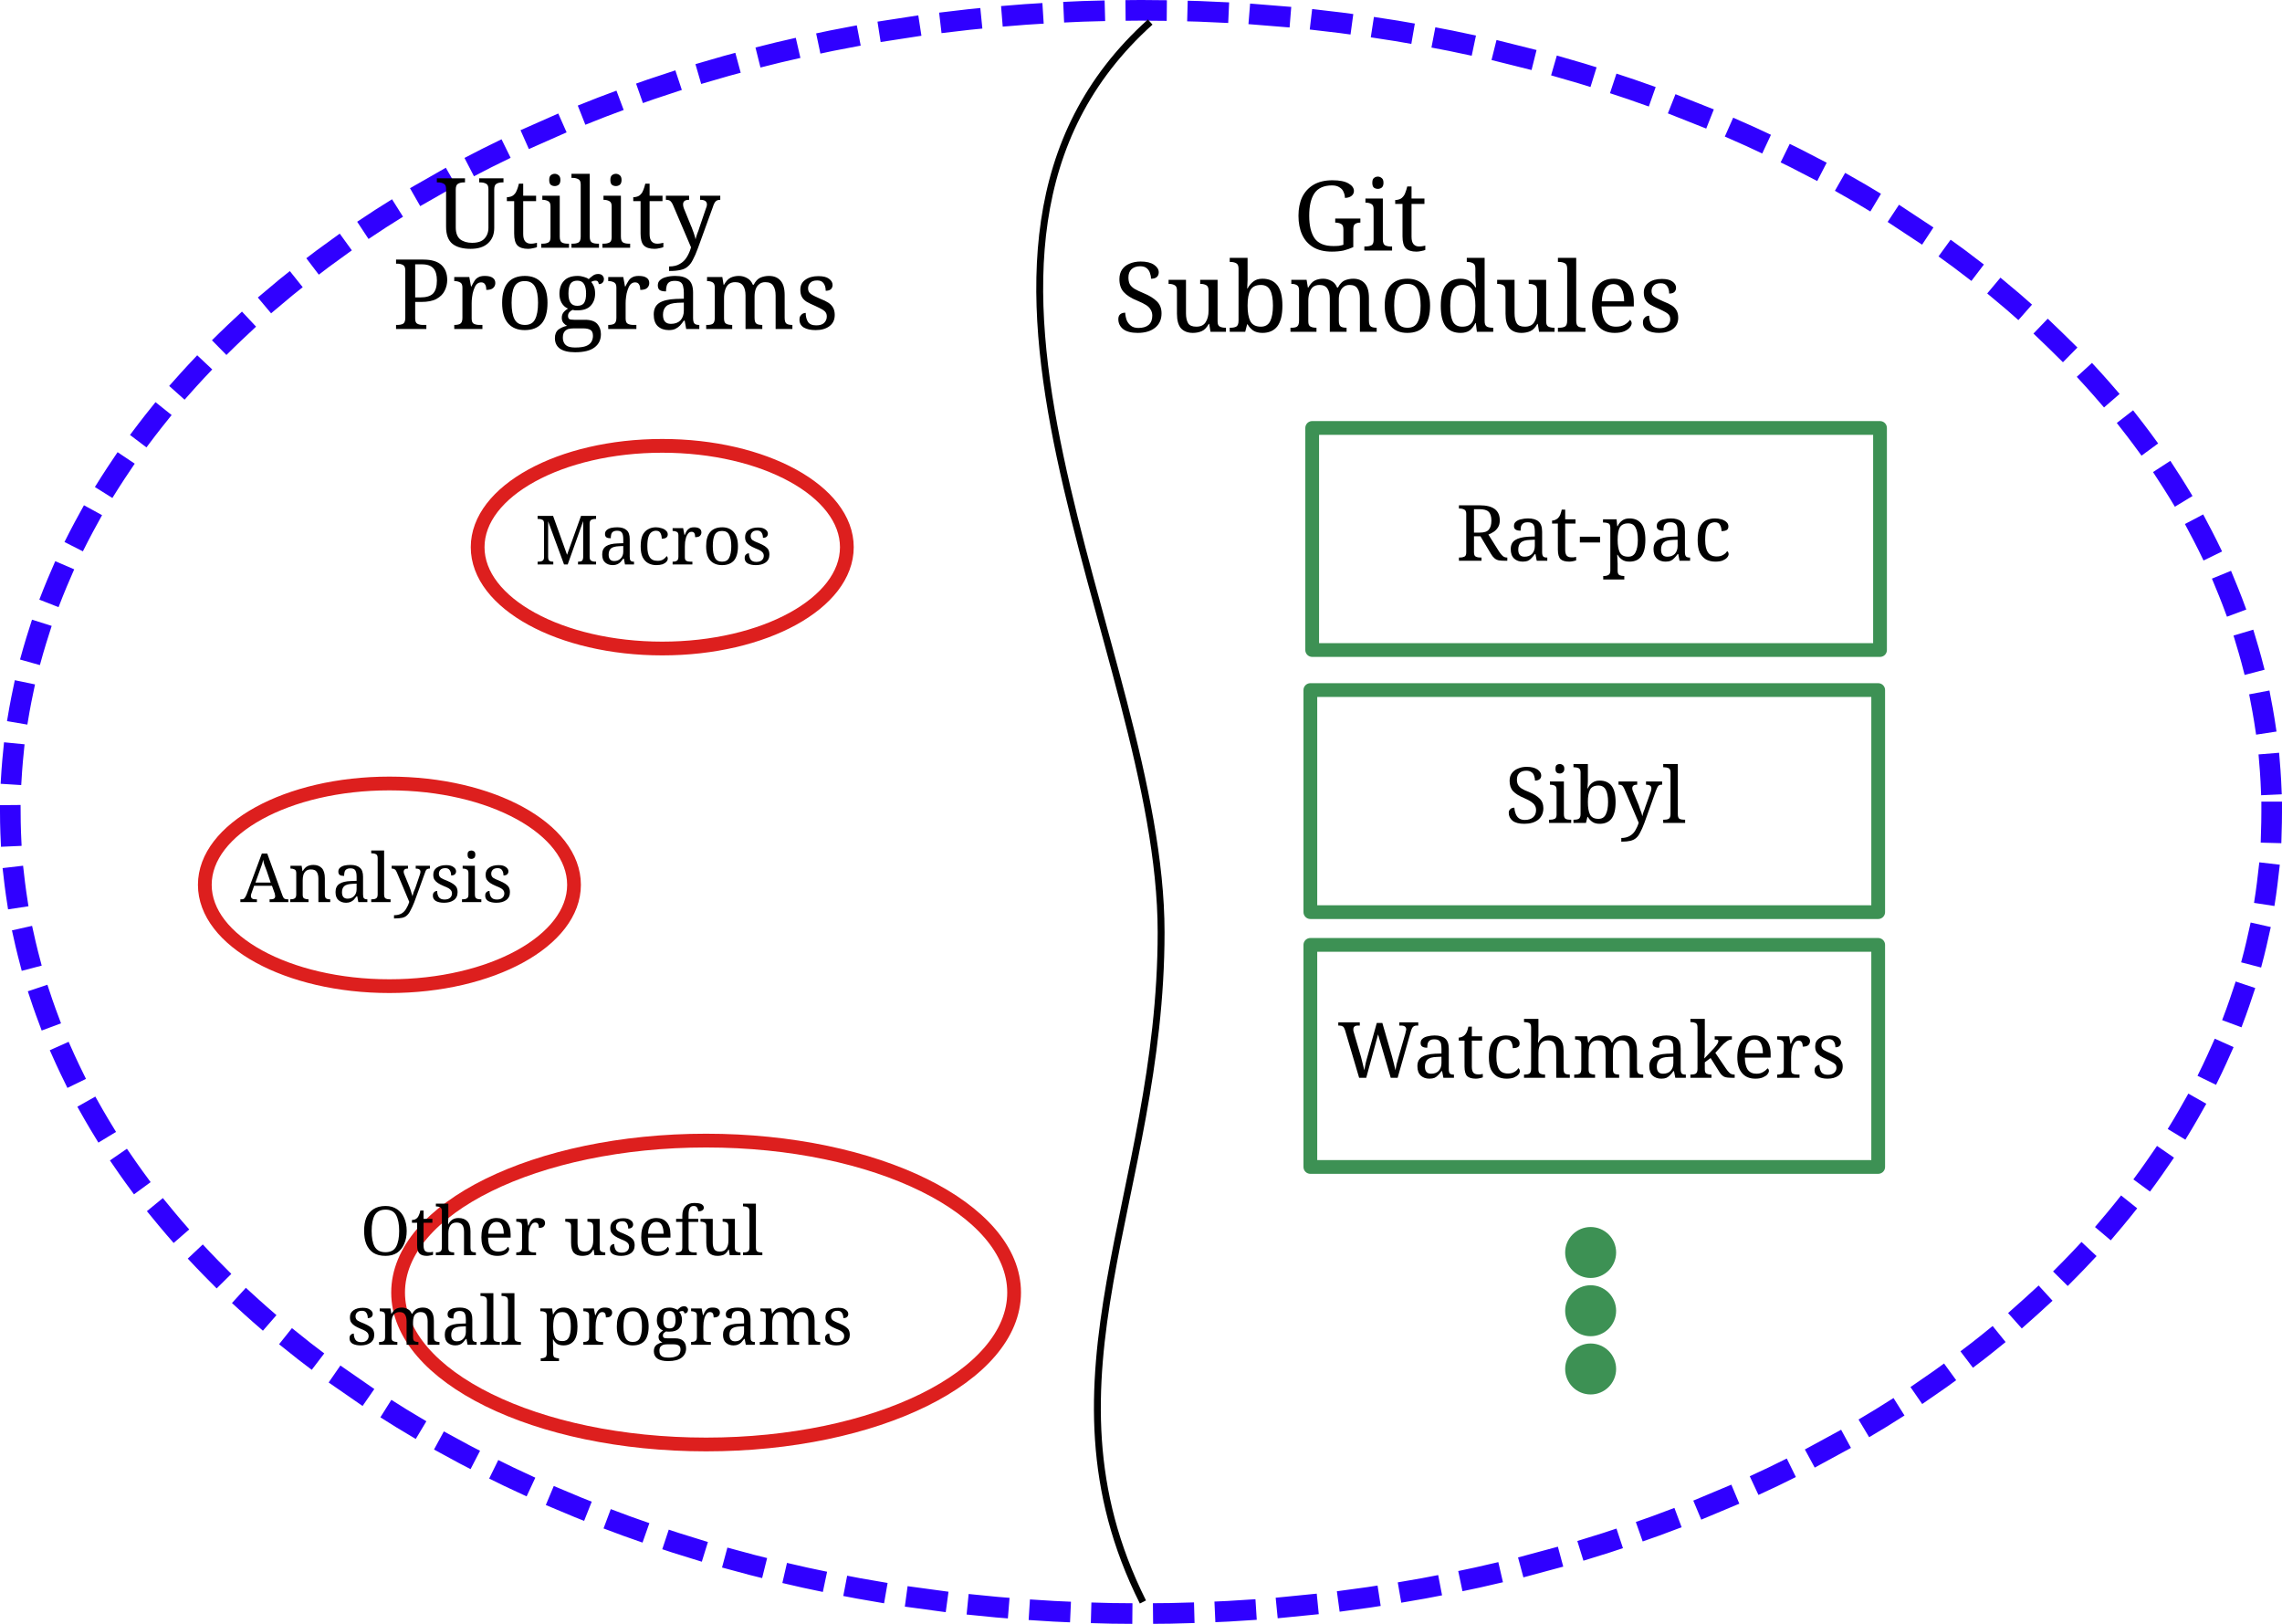
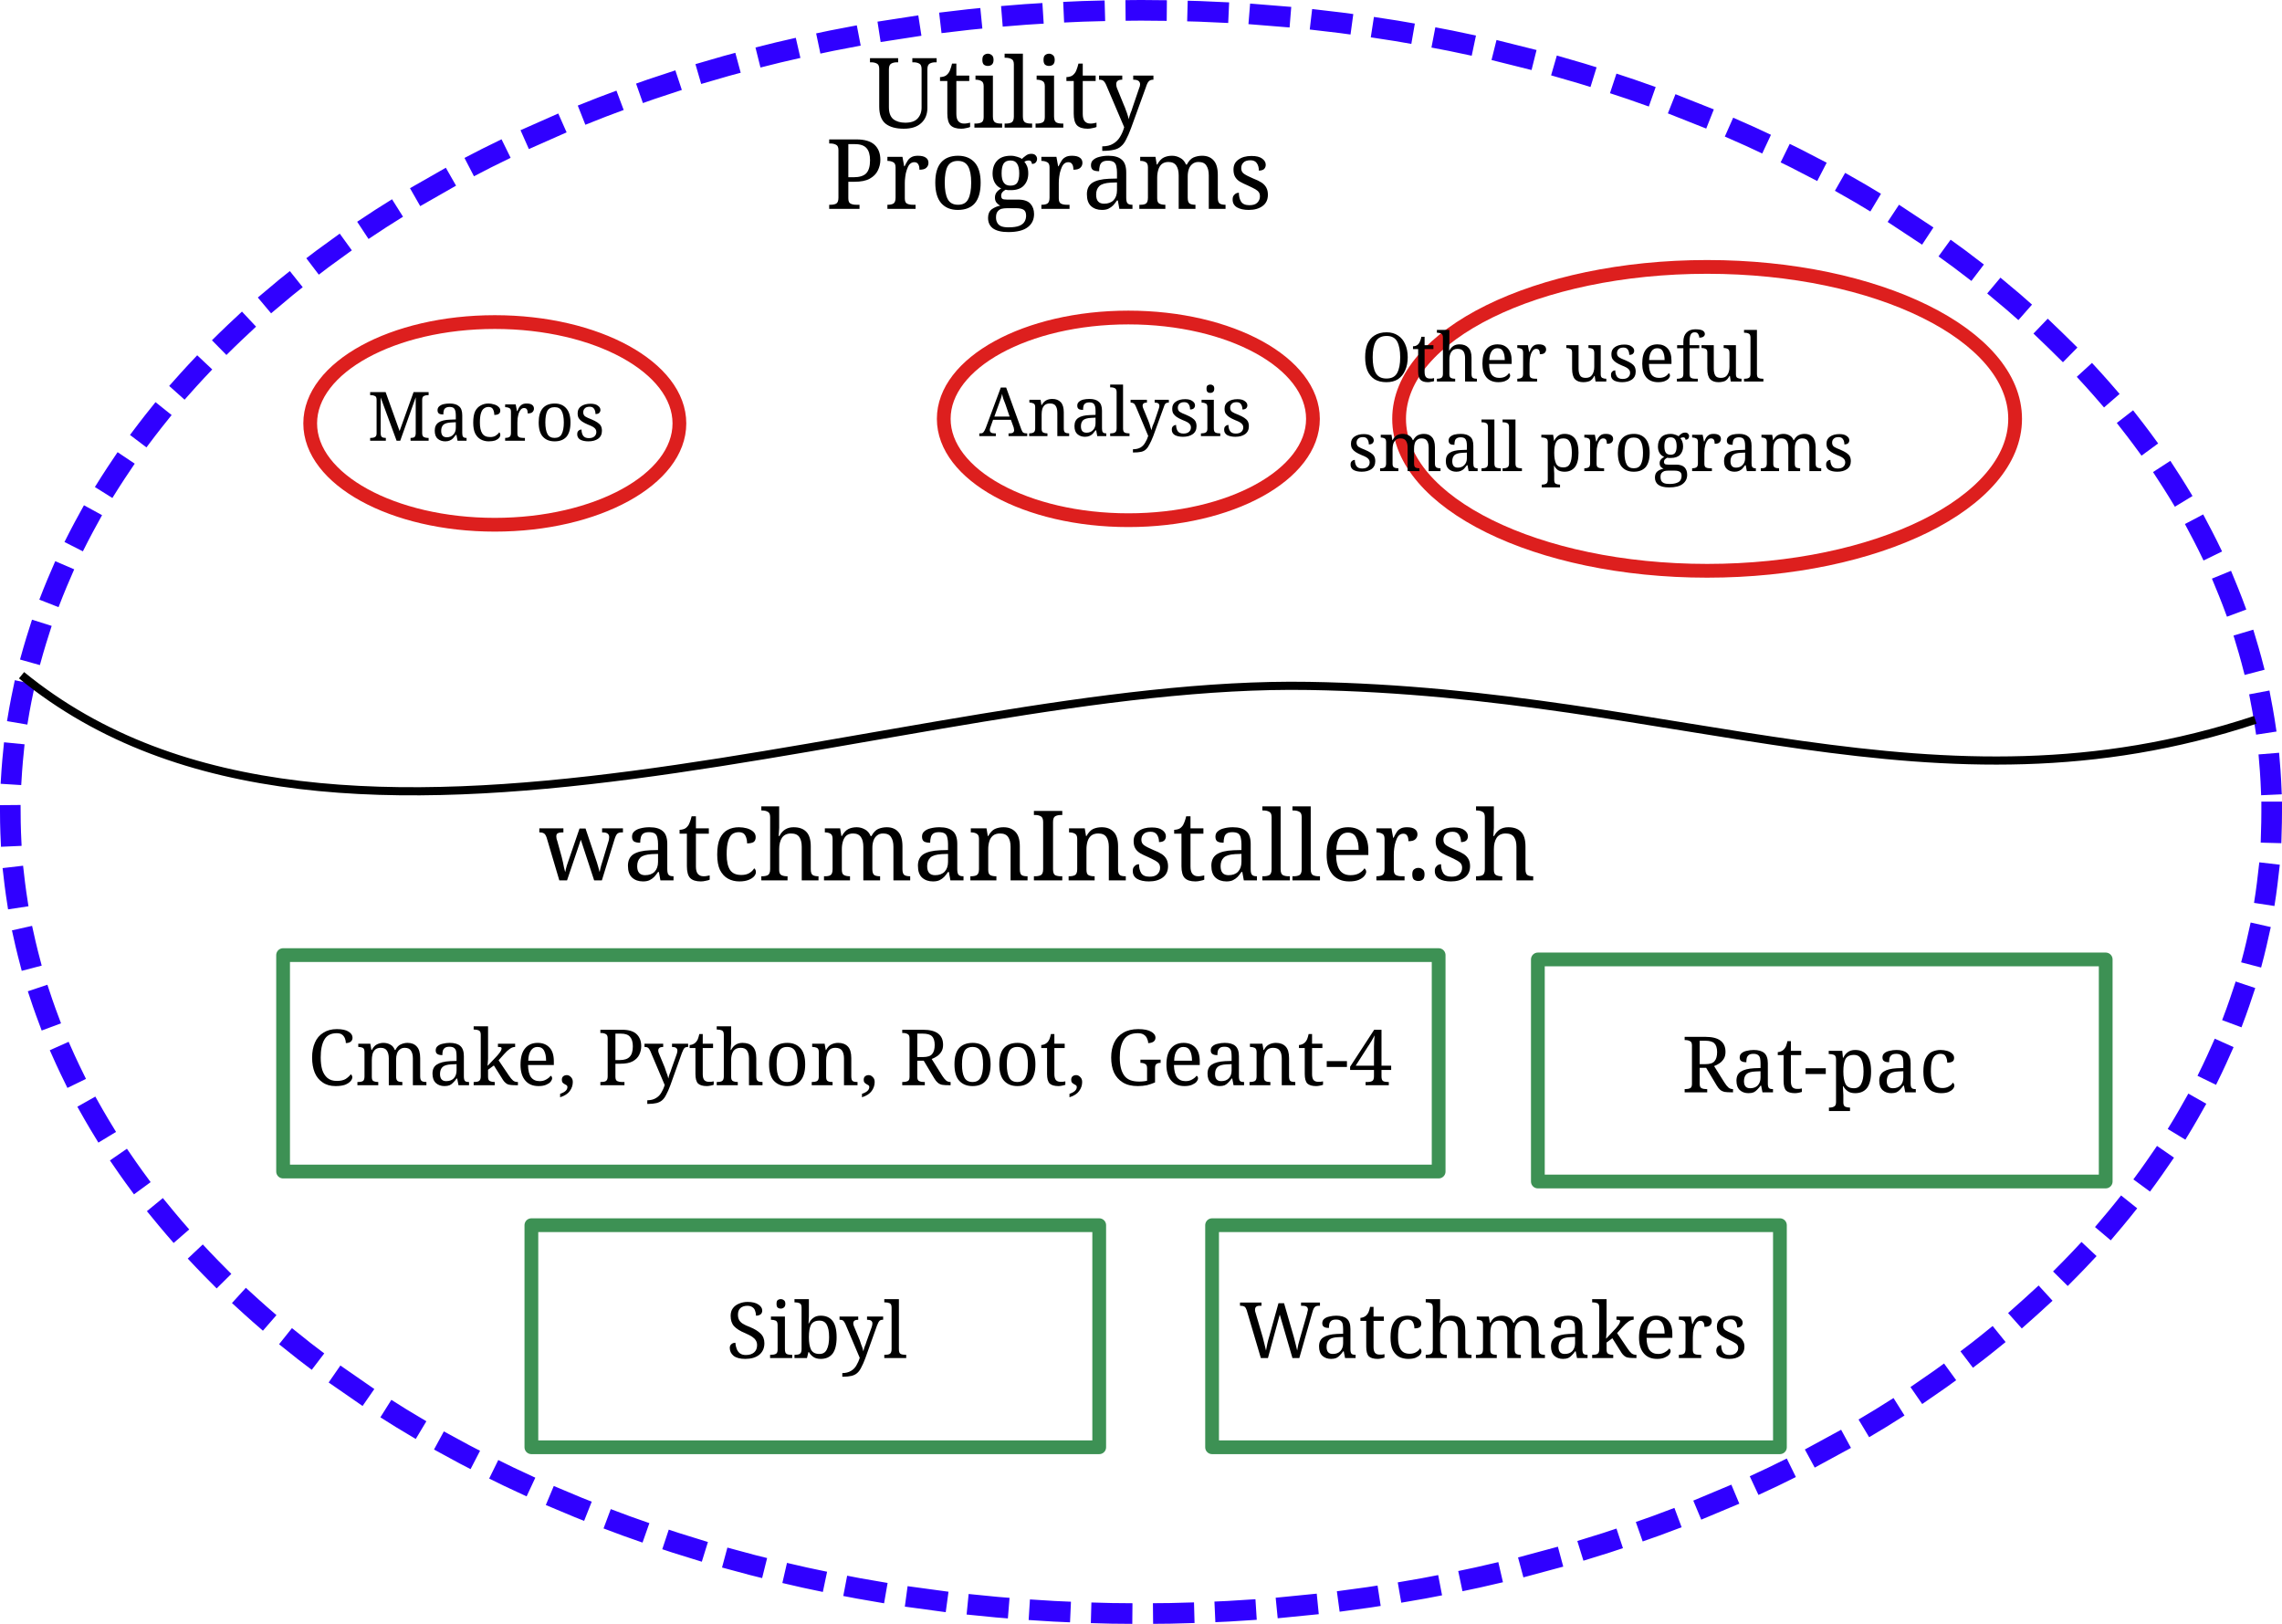
<svg xmlns="http://www.w3.org/2000/svg" width="165.871mm" height="118.03mm" viewBox="0 0 165.871 118.03" version="1.1" id="svg8">
  <defs id="defs2" />
  <g id="layer1" transform="translate(-21.70064,-27.10959)">
    <ellipse style="opacity:1;vector-effect:none;fill:none;fill-opacity:1;stroke:#3000ff;stroke-width:1.5;stroke-linecap:square;stroke-linejoin:round;stroke-miterlimit:4;stroke-dasharray:1.5, 3;stroke-dashoffset:0;stroke-opacity:1;paint-order:stroke fill markers" id="path4522" cx="104.636" cy="86.124" rx="82.185" ry="58.265" />
-     <ellipse style="opacity:1;vector-effect:none;fill:none;fill-opacity:1;stroke:#dd1f1e;stroke-width:1;stroke-linecap:square;stroke-linejoin:round;stroke-miterlimit:4;stroke-dasharray:none;stroke-dashoffset:0;stroke-opacity:1;paint-order:stroke fill markers" id="path4524" cx="69.837" cy="66.879" rx="13.418" ry="7.365" />
-     <text xml:space="preserve" style="font-style:normal;font-variant:normal;font-weight:normal;font-stretch:normal;font-size:10.583px;line-height:4.9px;font-family:serif;-inkscape-font-specification:serif;letter-spacing:0px;word-spacing:0px;fill:#000000;fill-opacity:1;stroke:none;stroke-width:0.265px;stroke-linecap:butt;stroke-linejoin:miter;stroke-opacity:1" x="60.59" y="68.135" id="text4528">
-       <tspan id="tspan4526" x="60.59" y="68.135" style="font-size:4.939px;stroke-width:0.265px">Macros</tspan>
+     <ellipse style="opacity:1;vector-effect:none;fill:none;fill-opacity:1;stroke:#dd1f1e;stroke-width:1;stroke-linecap:square;stroke-linejoin:round;stroke-miterlimit:4;stroke-dasharray:none;stroke-dashoffset:0;stroke-opacity:1;paint-order:stroke fill markers" id="path4524" cx="57.666" cy="57.883" rx="13.418" ry="7.365" />
+     <text xml:space="preserve" style="font-style:normal;font-variant:normal;font-weight:normal;font-stretch:normal;font-size:10.583px;line-height:4.9px;font-family:serif;-inkscape-font-specification:serif;letter-spacing:0px;word-spacing:0px;fill:#000000;fill-opacity:1;stroke:none;stroke-width:0.265px;stroke-linecap:butt;stroke-linejoin:miter;stroke-opacity:1" x="48.419" y="59.14" id="text4528">
+       <tspan id="tspan4526" x="48.419" y="59.14" style="font-size:4.939px;stroke-width:0.265px">Macros</tspan>
    </text>
-     <ellipse style="opacity:1;vector-effect:none;fill:none;fill-opacity:1;stroke:#dd1f1e;stroke-width:1;stroke-linecap:square;stroke-linejoin:round;stroke-miterlimit:4;stroke-dasharray:none;stroke-dashoffset:0;stroke-opacity:1;paint-order:stroke fill markers" id="path4524-3" cx="50.006" cy="91.419" rx="13.418" ry="7.365" />
-     <text xml:space="preserve" style="font-style:normal;font-variant:normal;font-weight:normal;font-stretch:normal;font-size:10.583px;line-height:4.9px;font-family:serif;-inkscape-font-specification:serif;letter-spacing:0px;word-spacing:0px;fill:#000000;fill-opacity:1;stroke:none;stroke-width:0.265px;stroke-linecap:butt;stroke-linejoin:miter;stroke-opacity:1" x="39.172" y="92.675" id="text4528-6">
-       <tspan id="tspan4526-7" x="39.172" y="92.675" style="font-size:4.939px;stroke-width:0.265px">Analysis</tspan>
+     <ellipse style="opacity:1;vector-effect:none;fill:none;fill-opacity:1;stroke:#dd1f1e;stroke-width:1;stroke-linecap:square;stroke-linejoin:round;stroke-miterlimit:4;stroke-dasharray:none;stroke-dashoffset:0;stroke-opacity:1;paint-order:stroke fill markers" id="path4524-3" cx="103.717" cy="57.552" rx="13.418" ry="7.365" />
+     <text xml:space="preserve" style="font-style:normal;font-variant:normal;font-weight:normal;font-stretch:normal;font-size:10.583px;line-height:4.9px;font-family:serif;-inkscape-font-specification:serif;letter-spacing:0px;word-spacing:0px;fill:#000000;fill-opacity:1;stroke:none;stroke-width:0.265px;stroke-linecap:butt;stroke-linejoin:miter;stroke-opacity:1" x="92.882" y="58.809" id="text4528-6">
+       <tspan id="tspan4526-7" x="92.882" y="58.809" style="font-size:4.939px;stroke-width:0.265px">Analysis</tspan>
    </text>
-     <ellipse style="opacity:1;vector-effect:none;fill:none;fill-opacity:1;stroke:#dd1f1e;stroke-width:1;stroke-linecap:square;stroke-linejoin:round;stroke-miterlimit:4;stroke-dasharray:none;stroke-dashoffset:0;stroke-opacity:1;paint-order:stroke fill markers" id="path4524-3-5" cx="73.025" cy="121.052" rx="22.388" ry="11.043" />
-     <text xml:space="preserve" style="font-style:normal;font-variant:normal;font-weight:normal;font-stretch:normal;font-size:10.583px;line-height:4.9px;font-family:serif;-inkscape-font-specification:serif;letter-spacing:0px;word-spacing:0px;fill:#000000;fill-opacity:1;stroke:none;stroke-width:0.265px;stroke-linecap:butt;stroke-linejoin:miter;stroke-opacity:1" x="72.163" y="118.34" id="text4528-6-3">
-       <tspan id="tspan4526-7-5" x="72.806" y="118.34" style="font-size:4.939px;text-align:center;text-anchor:middle;stroke-width:0.265px">Other useful </tspan>
-       <tspan x="72.163" y="124.848" style="font-size:4.939px;text-align:center;text-anchor:middle;stroke-width:0.265px" id="tspan4572">small programs</tspan>
+     <ellipse style="opacity:1;vector-effect:none;fill:none;fill-opacity:1;stroke:#dd1f1e;stroke-width:1;stroke-linecap:square;stroke-linejoin:round;stroke-miterlimit:4;stroke-dasharray:none;stroke-dashoffset:0;stroke-opacity:1;paint-order:stroke fill markers" id="path4524-3-5" cx="145.785" cy="57.552" rx="22.388" ry="11.043" />
+     <text xml:space="preserve" style="font-style:normal;font-variant:normal;font-weight:normal;font-stretch:normal;font-size:10.583px;line-height:4.9px;font-family:serif;-inkscape-font-specification:serif;letter-spacing:0px;word-spacing:0px;fill:#000000;fill-opacity:1;stroke:none;stroke-width:0.265px;stroke-linecap:butt;stroke-linejoin:miter;stroke-opacity:1" x="144.924" y="54.84" id="text4528-6-3">
+       <tspan id="tspan4526-7-5" x="145.566" y="54.84" style="font-size:4.939px;text-align:center;text-anchor:middle;stroke-width:0.265px">Other useful </tspan>
+       <tspan x="144.924" y="61.348" style="font-size:4.939px;text-align:center;text-anchor:middle;stroke-width:0.265px" id="tspan4572">small programs</tspan>
    </text>
-     <rect style="opacity:1;vector-effect:none;fill:none;fill-opacity:1;stroke:#3d9154;stroke-width:1;stroke-linecap:square;stroke-linejoin:round;stroke-miterlimit:4;stroke-dasharray:none;stroke-dashoffset:0;stroke-opacity:1;paint-order:stroke fill markers" id="rect4574" width="41.274" height="16.139" x="117.079" y="58.214" />
-     <text xml:space="preserve" style="font-style:normal;font-variant:normal;font-weight:normal;font-stretch:normal;font-size:10.583px;line-height:4.9px;font-family:serif;-inkscape-font-specification:serif;letter-spacing:0px;word-spacing:0px;fill:#000000;fill-opacity:1;stroke:none;stroke-width:0.265px;stroke-linecap:butt;stroke-linejoin:miter;stroke-opacity:1" x="127.529" y="67.871" id="text4578">
-       <tspan id="tspan4576" x="127.529" y="67.871" style="font-size:5.644px;stroke-width:0.265px">Rat-pac</tspan>
+     <rect style="opacity:1;vector-effect:none;fill:none;fill-opacity:1;stroke:#3d9154;stroke-width:1;stroke-linecap:square;stroke-linejoin:round;stroke-miterlimit:4;stroke-dasharray:none;stroke-dashoffset:0;stroke-opacity:1;paint-order:stroke fill markers" id="rect4574" width="41.274" height="16.139" x="133.483" y="96.843" />
+     <text xml:space="preserve" style="font-style:normal;font-variant:normal;font-weight:normal;font-stretch:normal;font-size:10.583px;line-height:4.9px;font-family:serif;-inkscape-font-specification:serif;letter-spacing:0px;word-spacing:0px;fill:#000000;fill-opacity:1;stroke:none;stroke-width:0.265px;stroke-linecap:butt;stroke-linejoin:miter;stroke-opacity:1" x="143.933" y="106.5" id="text4578">
+       <tspan id="tspan4576" x="143.933" y="106.5" style="font-size:5.644px;stroke-width:0.265px">Rat-pac</tspan>
    </text>
-     <rect style="opacity:1;vector-effect:none;fill:none;fill-opacity:1;stroke:#3d9154;stroke-width:1;stroke-linecap:square;stroke-linejoin:round;stroke-miterlimit:4;stroke-dasharray:none;stroke-dashoffset:0;stroke-opacity:1;paint-order:stroke fill markers" id="rect4574-6" width="41.274" height="16.139" x="116.946" y="77.264" />
-     <text xml:space="preserve" style="font-style:normal;font-variant:normal;font-weight:normal;font-stretch:normal;font-size:10.583px;line-height:4.9px;font-family:serif;-inkscape-font-specification:serif;letter-spacing:0px;word-spacing:0px;fill:#000000;fill-opacity:1;stroke:none;stroke-width:0.265px;stroke-linecap:butt;stroke-linejoin:miter;stroke-opacity:1" x="131.101" y="86.921" id="text4578-2">
-       <tspan id="tspan4576-9" x="131.101" y="86.921" style="font-size:5.644px;stroke-width:0.265px">Sibyl</tspan>
+     <rect style="opacity:1;vector-effect:none;fill:none;fill-opacity:1;stroke:#3d9154;stroke-width:1;stroke-linecap:square;stroke-linejoin:round;stroke-miterlimit:4;stroke-dasharray:none;stroke-dashoffset:0;stroke-opacity:1;paint-order:stroke fill markers" id="rect4574-6" width="41.274" height="16.139" x="60.325" y="116.158" />
+     <text xml:space="preserve" style="font-style:normal;font-variant:normal;font-weight:normal;font-stretch:normal;font-size:10.583px;line-height:4.9px;font-family:serif;-inkscape-font-specification:serif;letter-spacing:0px;word-spacing:0px;fill:#000000;fill-opacity:1;stroke:none;stroke-width:0.265px;stroke-linecap:butt;stroke-linejoin:miter;stroke-opacity:1" x="74.48" y="125.815" id="text4578-2">
+       <tspan id="tspan4576-9" x="74.48" y="125.815" style="font-size:5.644px;stroke-width:0.265px">Sibyl</tspan>
    </text>
-     <rect style="opacity:1;vector-effect:none;fill:none;fill-opacity:1;stroke:#3d9154;stroke-width:1;stroke-linecap:square;stroke-linejoin:round;stroke-miterlimit:4;stroke-dasharray:none;stroke-dashoffset:0;stroke-opacity:1;paint-order:stroke fill markers" id="rect4574-6-1" width="41.274" height="16.139" x="116.946" y="95.785" />
-     <text xml:space="preserve" style="font-style:normal;font-variant:normal;font-weight:normal;font-stretch:normal;font-size:10.583px;line-height:4.9px;font-family:serif;-inkscape-font-specification:serif;letter-spacing:0px;word-spacing:0px;fill:#000000;fill-opacity:1;stroke:none;stroke-width:0.265px;stroke-linecap:butt;stroke-linejoin:miter;stroke-opacity:1" x="118.93" y="105.442" id="text4578-2-2">
-       <tspan id="tspan4576-9-7" x="118.93" y="105.442" style="font-size:5.644px;stroke-width:0.265px">Watchmakers</tspan>
+     <rect style="opacity:1;vector-effect:none;fill:none;fill-opacity:1;stroke:#3d9154;stroke-width:1;stroke-linecap:square;stroke-linejoin:round;stroke-miterlimit:4;stroke-dasharray:none;stroke-dashoffset:0;stroke-opacity:1;paint-order:stroke fill markers" id="rect4574-6-1" width="41.274" height="16.139" x="109.803" y="116.158" />
+     <text xml:space="preserve" style="font-style:normal;font-variant:normal;font-weight:normal;font-stretch:normal;font-size:10.583px;line-height:4.9px;font-family:serif;-inkscape-font-specification:serif;letter-spacing:0px;word-spacing:0px;fill:#000000;fill-opacity:1;stroke:none;stroke-width:0.265px;stroke-linecap:butt;stroke-linejoin:miter;stroke-opacity:1" x="111.786" y="125.815" id="text4578-2-2">
+       <tspan id="tspan4576-9-7" x="111.786" y="125.815" style="font-size:5.644px;stroke-width:0.265px">Watchmakers</tspan>
    </text>
-     <path style="fill:none;fill-rule:evenodd;stroke:#000000;stroke-width:0.5;stroke-linecap:butt;stroke-linejoin:miter;stroke-miterlimit:4;stroke-dasharray:none;stroke-opacity:1" d="m 105.304,28.713 c -18.519,16.662 0.794,45.5 0.794,66.146 0,19.202 -9.475,32.379 -1.323,48.683" id="path4632" />
-     <text xml:space="preserve" style="font-style:normal;font-variant:normal;font-weight:normal;font-stretch:normal;font-size:10.583px;line-height:4.9px;font-family:serif;-inkscape-font-specification:serif;letter-spacing:0px;word-spacing:0px;fill:#000000;fill-opacity:1;stroke:none;stroke-width:0.265px;stroke-linecap:butt;stroke-linejoin:miter;stroke-opacity:1" x="73.332" y="45.117" id="text4636">
-       <tspan id="tspan4634" x="73.332" y="45.117" style="font-size:7.056px;text-align:center;text-anchor:middle;stroke-width:0.265px">Utility</tspan>
-       <tspan x="73.332" y="51.022" style="font-size:7.056px;text-align:center;text-anchor:middle;stroke-width:0.265px" id="tspan4638">Programs</tspan>
+     <path style="fill:none;fill-rule:evenodd;stroke:#000000;stroke-width:0.592;stroke-linecap:butt;stroke-linejoin:miter;stroke-miterlimit:4;stroke-dasharray:none;stroke-opacity:1" d="m 23.267,76.186 c 22.938,18.768 64.371,0.289 93.566,0.777 27.155,0.454 45.469,10.167 68.8,2.464" id="path4632" />
+     <text xml:space="preserve" style="font-style:normal;font-variant:normal;font-weight:normal;font-stretch:normal;font-size:10.583px;line-height:4.9px;font-family:serif;-inkscape-font-specification:serif;letter-spacing:0px;word-spacing:0px;fill:#000000;fill-opacity:1;stroke:none;stroke-width:0.265px;stroke-linecap:butt;stroke-linejoin:miter;stroke-opacity:1" x="104.817" y="36.385" id="text4636">
+       <tspan id="tspan4634" x="104.817" y="36.385" style="font-size:7.056px;text-align:center;text-anchor:middle;stroke-width:0.265px">Utility</tspan>
+       <tspan x="104.817" y="42.29" style="font-size:7.056px;text-align:center;text-anchor:middle;stroke-width:0.265px" id="tspan4638">Programs</tspan>
    </text>
-     <text xml:space="preserve" style="font-style:normal;font-variant:normal;font-weight:normal;font-stretch:normal;font-size:10.583px;line-height:4.9px;font-family:serif;-inkscape-font-specification:serif;letter-spacing:0px;word-spacing:0px;fill:#000000;fill-opacity:1;stroke:none;stroke-width:0.265px;stroke-linecap:butt;stroke-linejoin:miter;stroke-opacity:1" x="130.196" y="45.321" id="text4636-0">
-       <tspan x="130.196" y="45.321" style="font-size:7.056px;text-align:center;text-anchor:middle;stroke-width:0.265px" id="tspan4638-3">Git</tspan>
-       <tspan x="130.196" y="51.227" style="font-size:7.056px;text-align:center;text-anchor:middle;stroke-width:0.265px" id="tspan4663">Submodules</tspan>
+     <text xml:space="preserve" style="font-style:normal;font-variant:normal;font-weight:normal;font-stretch:normal;font-size:10.583px;line-height:4.9px;font-family:serif;-inkscape-font-specification:serif;letter-spacing:0px;word-spacing:0px;fill:#000000;fill-opacity:1;stroke:none;stroke-width:0.265px;stroke-linecap:butt;stroke-linejoin:miter;stroke-opacity:1" x="104.002" y="91.094" id="text4636-0">
+       <tspan x="104.002" y="91.094" style="font-size:7.056px;text-align:center;text-anchor:middle;stroke-width:0.265px" id="tspan4663">watchmanInstaller.sh</tspan>
    </text>
-     <circle style="opacity:1;vector-effect:none;fill:#3d9154;fill-opacity:1;stroke:none;stroke-width:0.5;stroke-linecap:square;stroke-linejoin:round;stroke-miterlimit:4;stroke-dasharray:none;stroke-dashoffset:0;stroke-opacity:1;paint-order:stroke fill markers" id="path4665" cx="137.319" cy="118.142" r="1.852" />
-     <circle style="opacity:1;vector-effect:none;fill:#3d9154;fill-opacity:1;stroke:none;stroke-width:0.5;stroke-linecap:square;stroke-linejoin:round;stroke-miterlimit:4;stroke-dasharray:none;stroke-dashoffset:0;stroke-opacity:1;paint-order:stroke fill markers" id="path4665-6" cx="137.319" cy="122.375" r="1.852" />
-     <circle style="opacity:1;vector-effect:none;fill:#3d9154;fill-opacity:1;stroke:none;stroke-width:0.5;stroke-linecap:square;stroke-linejoin:round;stroke-miterlimit:4;stroke-dasharray:none;stroke-dashoffset:0;stroke-opacity:1;paint-order:stroke fill markers" id="path4665-1" cx="137.319" cy="126.608" r="1.852" />
+     <rect style="opacity:1;vector-effect:none;fill:none;fill-opacity:1;stroke:#3d9154;stroke-width:1;stroke-linecap:square;stroke-linejoin:round;stroke-miterlimit:4;stroke-dasharray:none;stroke-dashoffset:0;stroke-opacity:1;paint-order:stroke fill markers" id="rect4574-3" width="83.993" height="15.73" x="42.278" y="96.528" />
+     <text xml:space="preserve" style="font-style:normal;font-variant:normal;font-weight:normal;font-stretch:normal;font-size:10.583px;line-height:4.9px;font-family:serif;-inkscape-font-specification:serif;letter-spacing:0px;word-spacing:0px;fill:#000000;fill-opacity:1;stroke:none;stroke-width:0.265px;stroke-linecap:butt;stroke-linejoin:miter;stroke-opacity:1" x="44.058" y="105.981" id="text4578-6">
+       <tspan id="tspan4576-7" x="44.058" y="105.981" style="font-size:5.644px;stroke-width:0.265px">Cmake, Python, Root, Geant-4</tspan>
+     </text>
  </g>
</svg>
